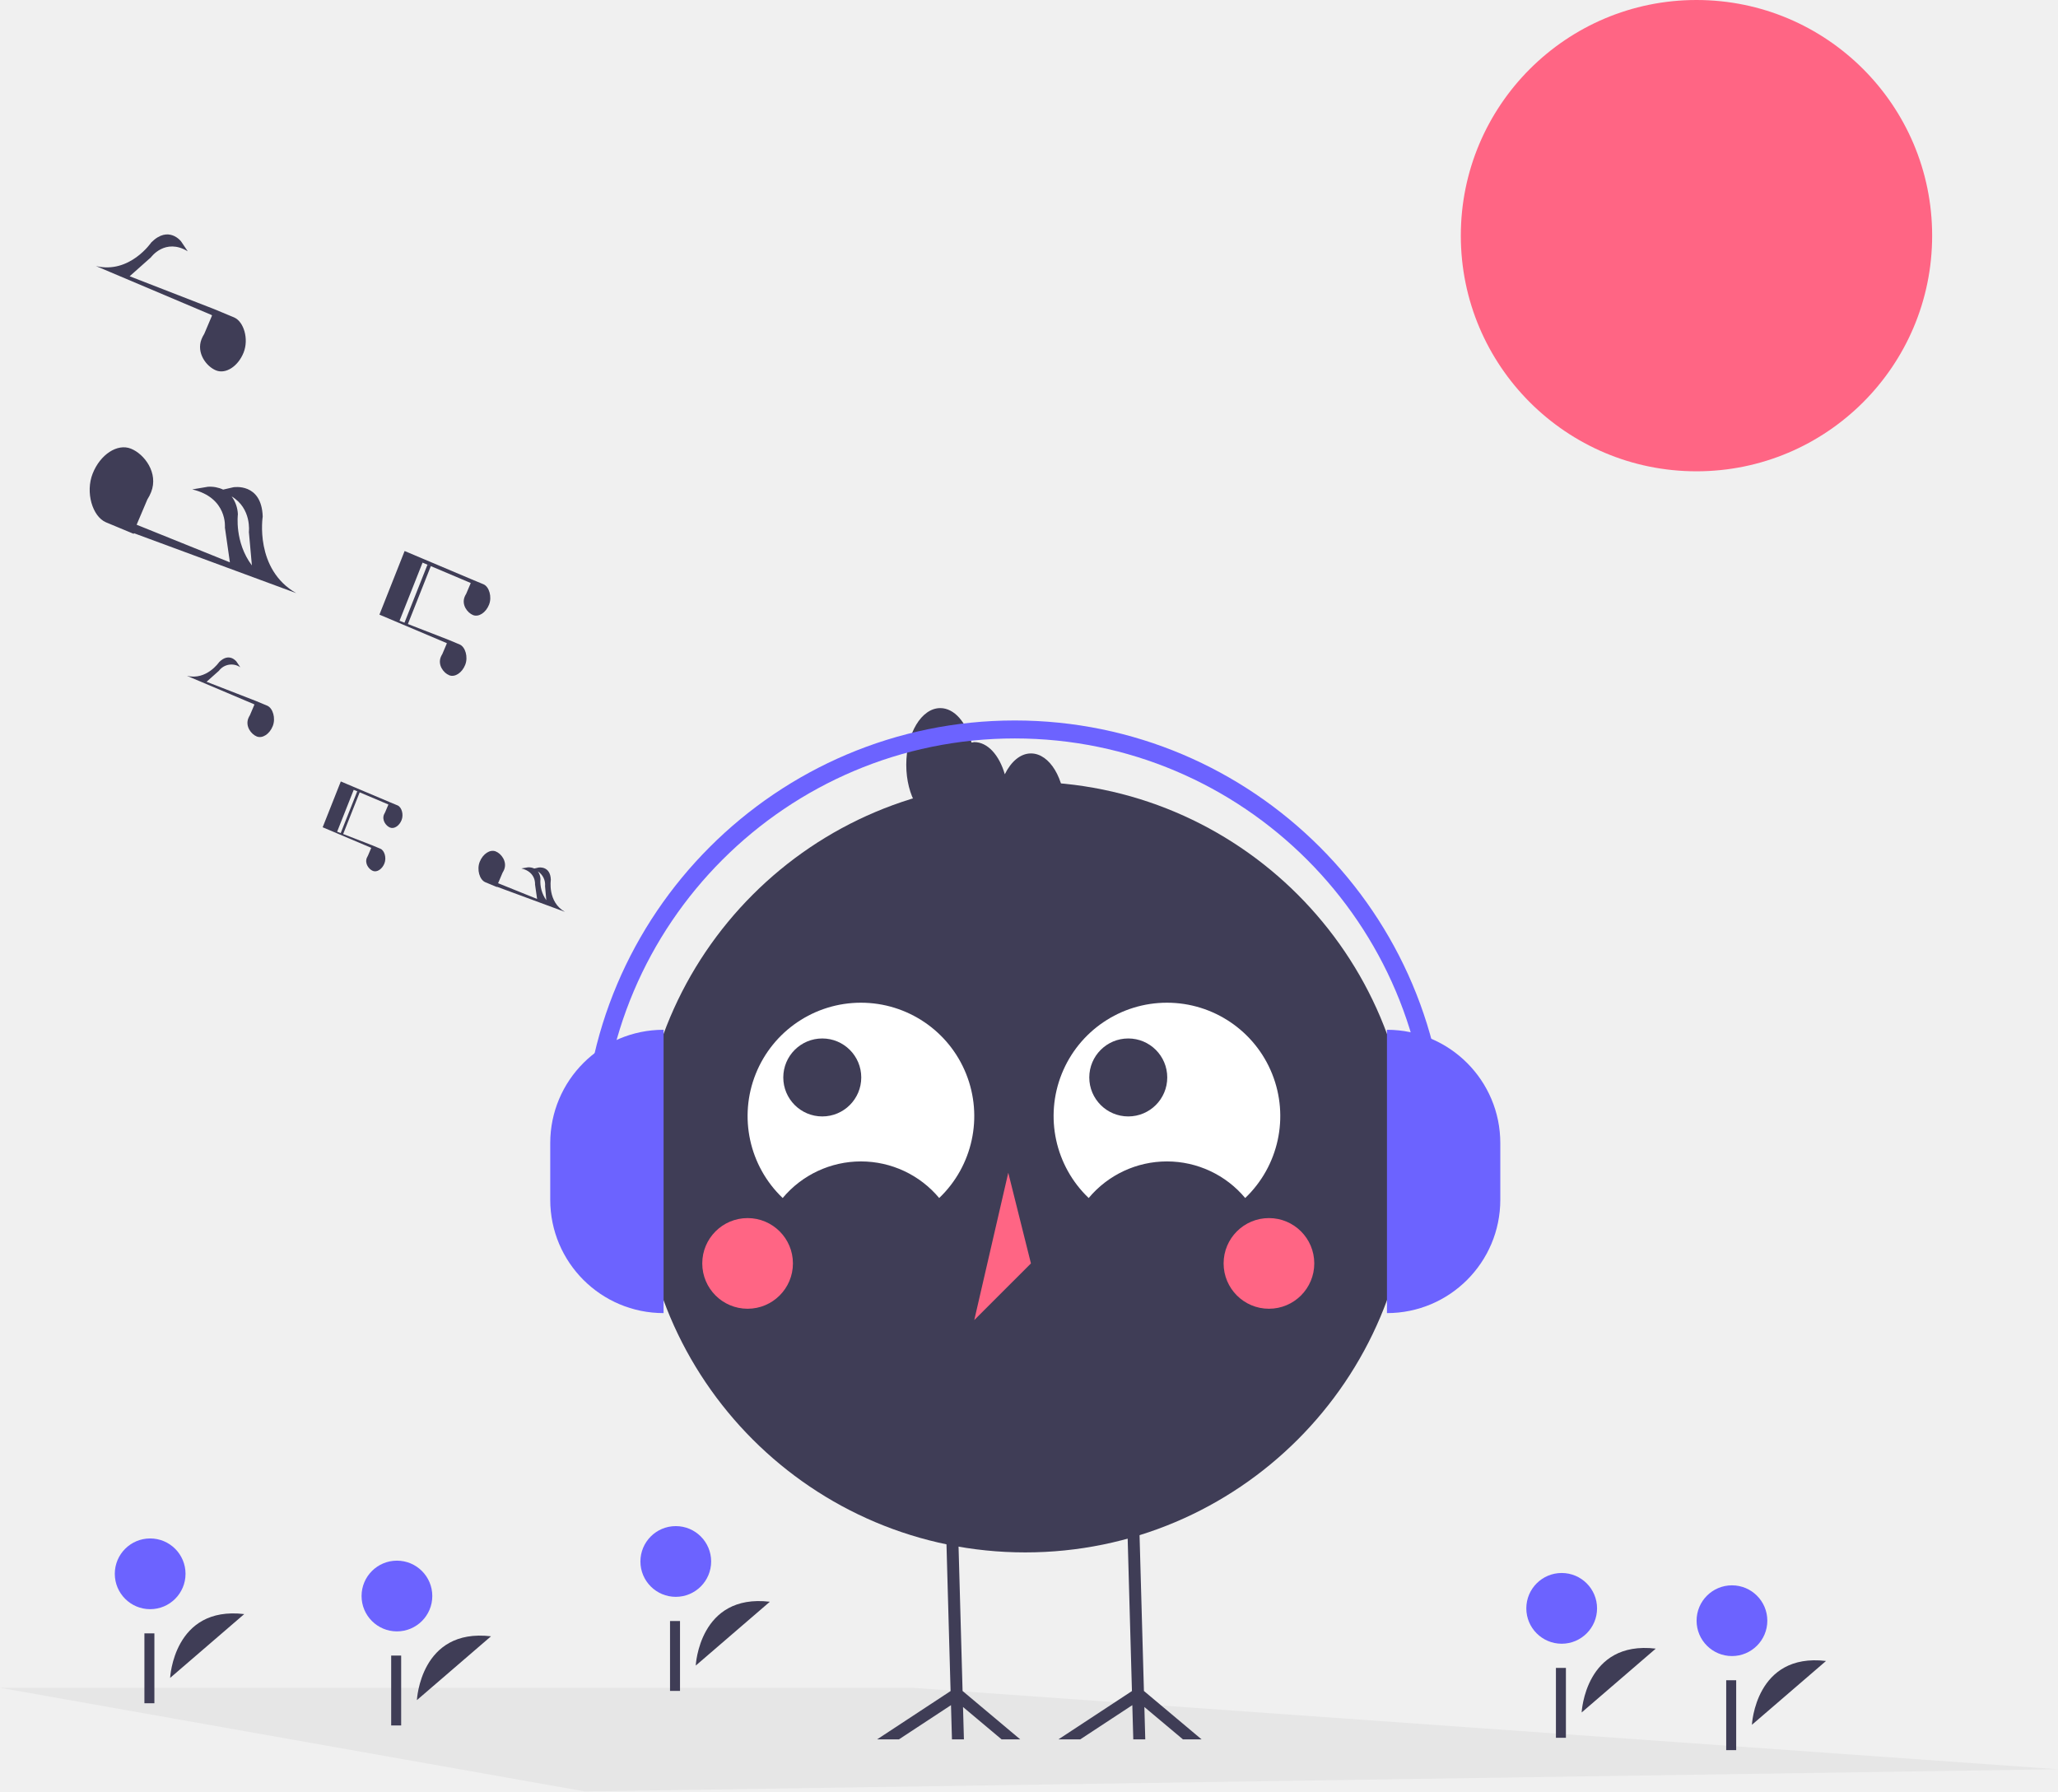
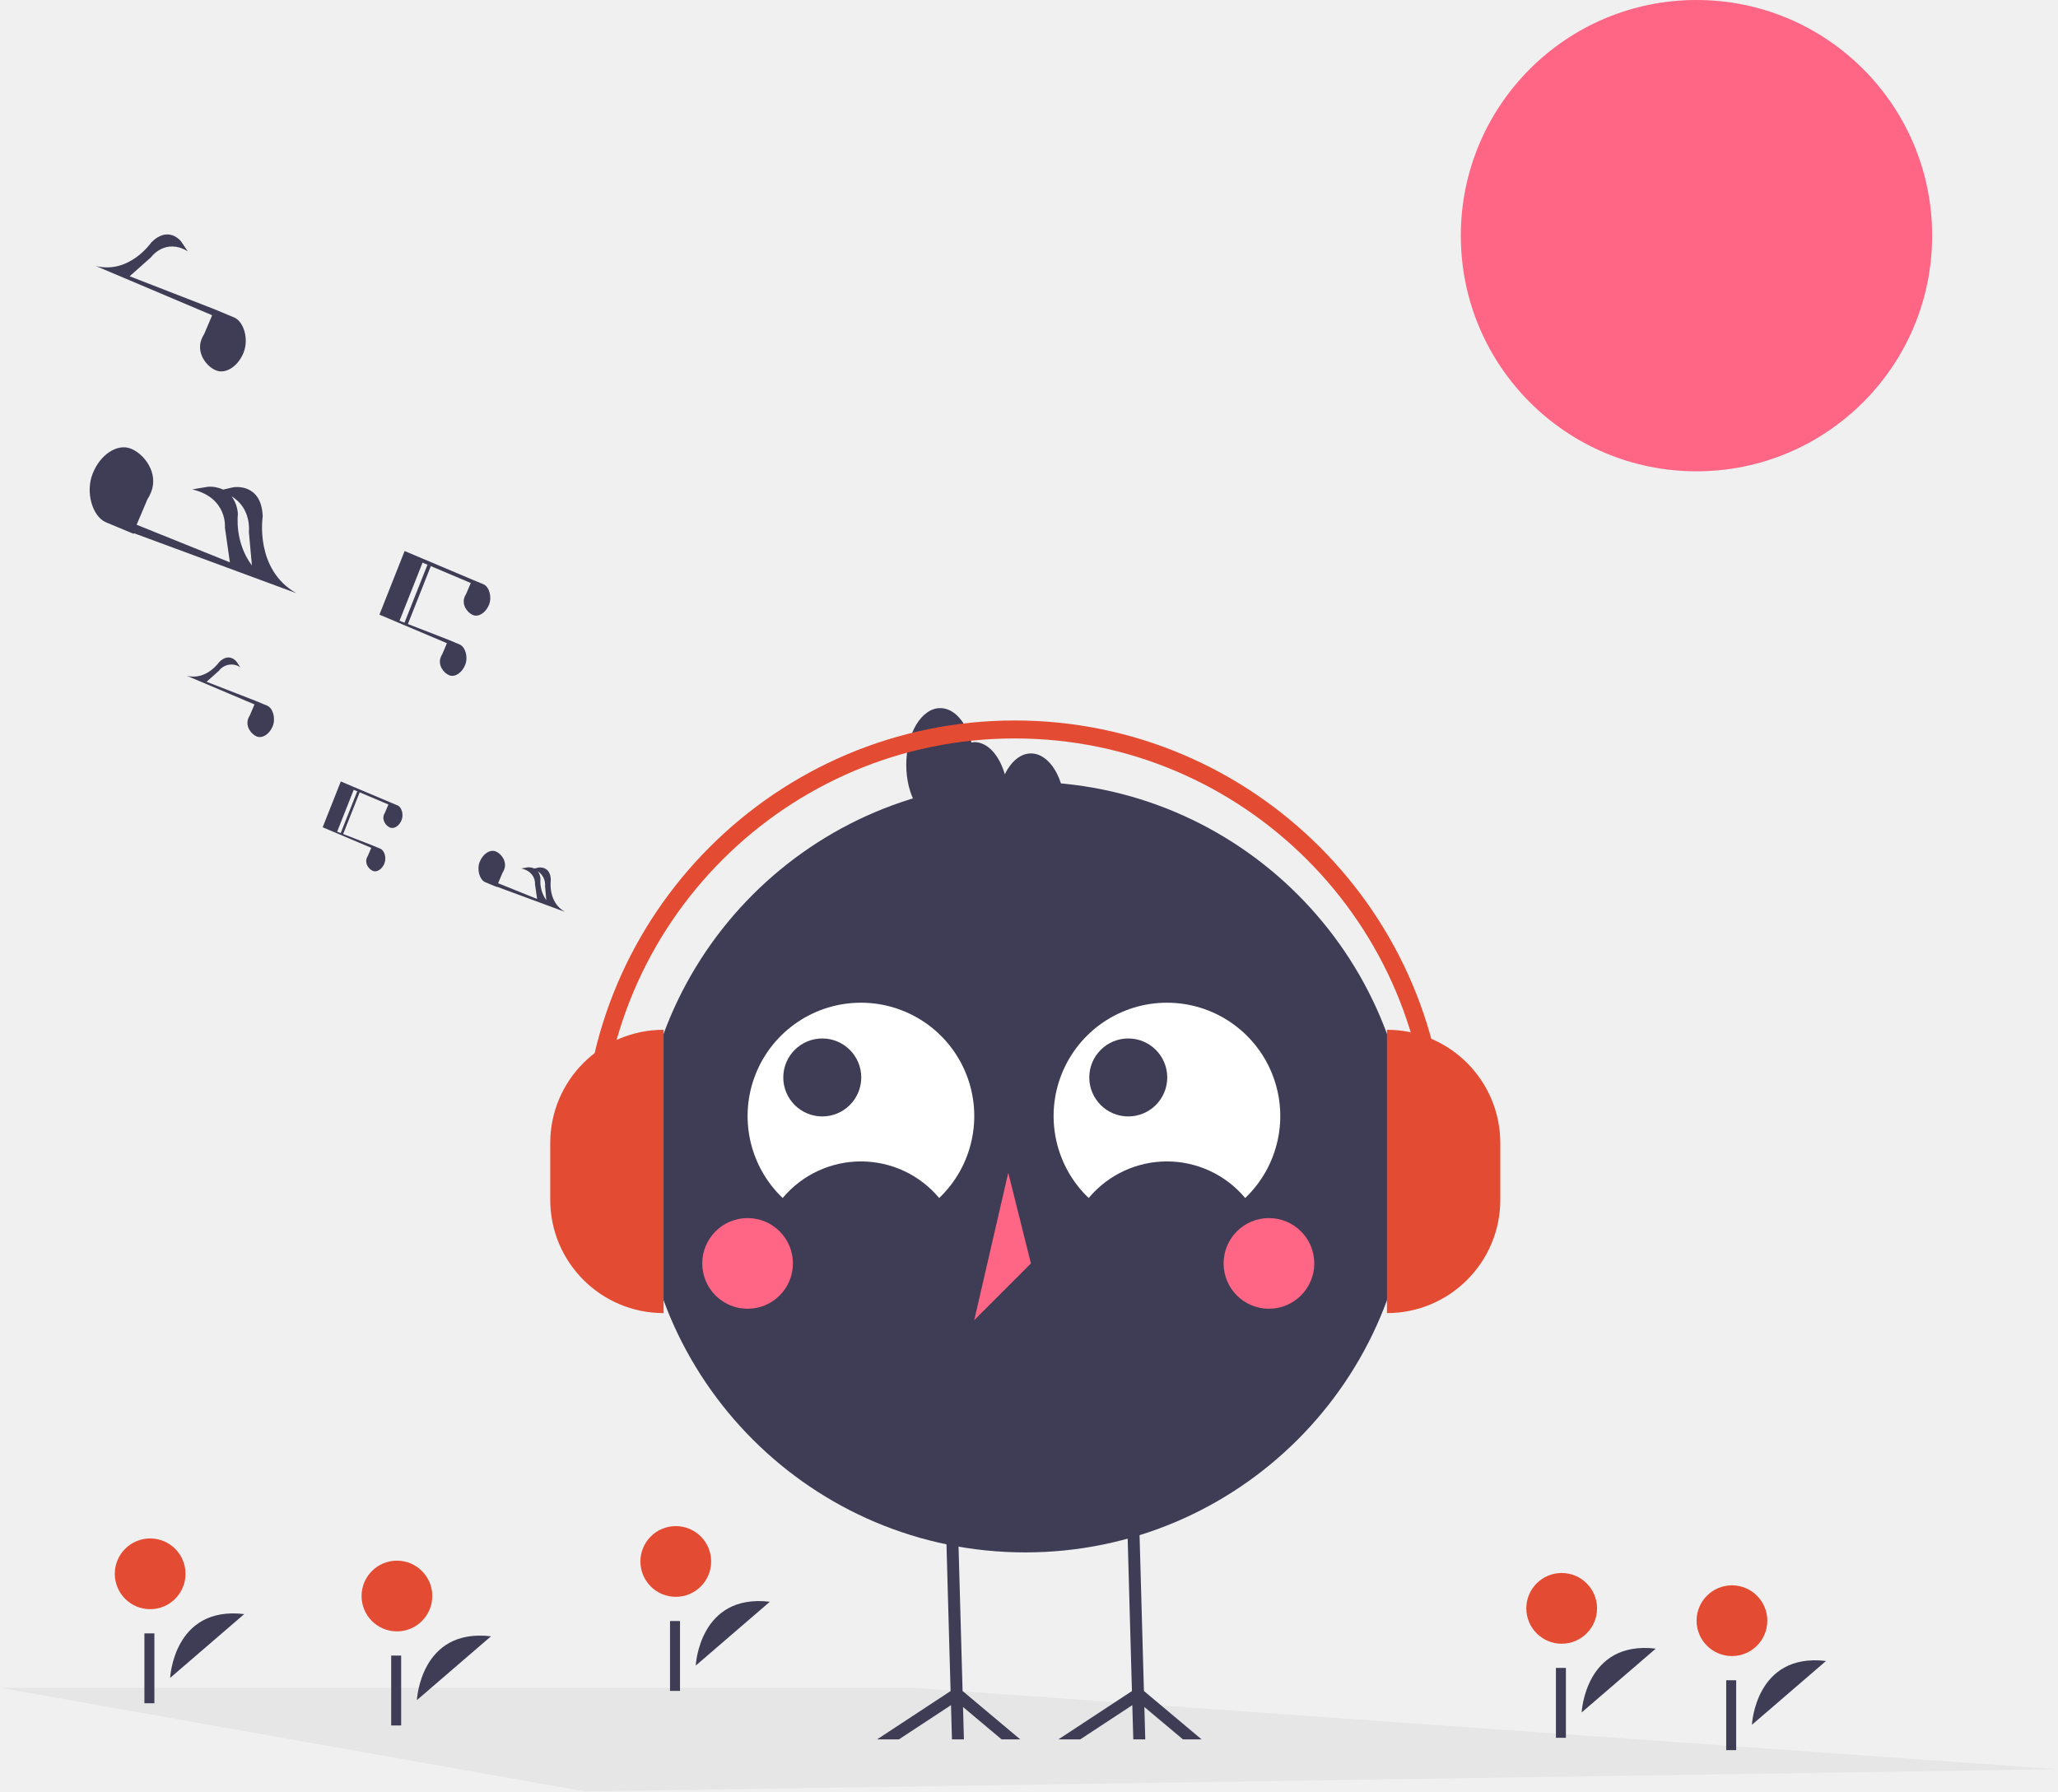
<svg xmlns="http://www.w3.org/2000/svg" id="a780dc9c-2107-4fd6-8fec-765248a5097a" data-name="Layer 1" width="887.772" height="772.831" viewBox="0 0 887.772 772.831">
  <polygon points="887.772 763.25 252.263 772.831 0 728.121 393.817 728.121 887.772 763.25" fill="#e6e6e6" />
  <circle cx="731.822" cy="101.66" r="101.66" fill="#ff6584" />
  <path d="M335.954,797.02s1.487-31.159,31.971-27.537" transform="translate(-156.1139 -63.58465)" fill="#3f3d56" />
-   <circle cx="171.227" cy="688.526" r="15.257" fill="#6c63ff" />
+   <circle cx="171.227" cy="688.526" r="15.257" fill="#e34c32" />
  <rect x="168.744" y="714.218" width="4.307" height="30.147" fill="#3f3d56" />
  <path d="M838.401,802.342s1.487-31.159,31.971-27.537" transform="translate(-156.1139 -63.58465)" fill="#3f3d56" />
-   <circle cx="673.673" cy="693.849" r="15.257" fill="#6c63ff" />
+   <circle cx="673.673" cy="693.849" r="15.257" fill="#e34c32" />
  <rect x="671.191" y="719.541" width="4.307" height="30.147" fill="#3f3d56" />
  <path d="M911.851,807.665s1.487-31.159,31.971-27.537" transform="translate(-156.1139 -63.58465)" fill="#3f3d56" />
-   <circle cx="747.124" cy="699.171" r="15.257" fill="#6c63ff" />
+   <circle cx="747.124" cy="699.171" r="15.257" fill="#e34c32" />
  <rect x="744.642" y="724.863" width="4.307" height="30.147" fill="#3f3d56" />
  <path d="M456.243,782.116s1.487-31.159,31.971-27.537" transform="translate(-156.1139 -63.58465)" fill="#3f3d56" />
-   <circle cx="291.516" cy="673.623" r="15.257" fill="#6c63ff" />
+   <circle cx="291.516" cy="673.623" r="15.257" fill="#e34c32" />
  <rect x="289.033" y="699.315" width="4.307" height="30.147" fill="#3f3d56" />
  <path d="M229.504,787.439s1.487-31.159,31.971-27.537" transform="translate(-156.1139 -63.58465)" fill="#3f3d56" />
-   <circle cx="64.776" cy="678.946" r="15.257" fill="#6c63ff" />
+   <circle cx="64.776" cy="678.946" r="15.257" fill="#e34c32" />
  <rect x="62.294" y="704.638" width="4.307" height="30.147" fill="#3f3d56" />
  <circle cx="442.277" cy="503.482" r="166.228" fill="#3f3d56" />
  <path d="M493.74,580.41a43.988,43.988,0,0,1,67.519,0,48.891,48.891,0,1,0-67.519,0Z" transform="translate(-156.1139 -63.58465)" fill="#fff" />
  <path d="M625.745,580.41a43.988,43.988,0,0,1,67.519,0,48.891,48.891,0,1,0-67.519,0Z" transform="translate(-156.1139 -63.58465)" fill="#fff" />
  <circle cx="354.707" cy="464.814" r="16.818" fill="#3f3d56" />
  <circle cx="486.707" cy="464.814" r="16.818" fill="#3f3d56" />
  <circle cx="322.495" cy="545.039" r="19.556" fill="#ff6584" />
  <circle cx="547.392" cy="545.039" r="19.556" fill="#ff6584" />
  <polygon points="434.943 505.926 420.276 569.484 444.721 545.039 434.943 505.926" fill="#ff6584" />
  <polygon points="510.307 750.38 493.655 736.404 494.043 750.38 488.871 750.38 488.458 735.602 465.975 750.38 456.563 750.38 488.29 729.526 487.061 685.737 486.143 652.666 491.302 652.524 492.233 685.737 493.461 729.487 518.348 750.38 510.307 750.38" fill="#3f3d56" />
  <polygon points="432.076 750.38 415.424 736.404 415.812 750.38 410.654 750.38 410.24 735.602 387.757 750.38 378.345 750.38 410.059 729.526 408.831 685.737 407.913 652.666 413.084 652.524 414.015 685.737 415.23 729.487 440.118 750.38 432.076 750.38" fill="#3f3d56" />
  <path d="M600.835,388.616c-4.561,0-8.585,3.543-11.275,8.985-2.371-8.183-7.353-13.874-13.17-13.874a8.847,8.847,0,0,0-1.174.197c-2.236-8.737-7.434-14.864-13.493-14.864-8.101,0-14.667,10.945-14.667,24.445s6.567,24.445,14.667,24.445a8.847,8.847,0,0,0,1.174-.197c2.236,8.737,7.434,14.864,13.493,14.864,4.561,0,8.585-3.543,11.275-8.985,2.371,8.183,7.353,13.874,13.17,13.874,8.101,0,14.667-10.945,14.667-24.445S608.936,388.616,600.835,388.616Z" transform="translate(-156.1139 -63.58465)" fill="#3f3d56" />
-   <path d="M393.474,507.833h0a48.891,48.891,0,0,1,48.891,48.891v24.445a48.891,48.891,0,0,1-48.891,48.891h0a0,0,0,0,1,0,0V507.833A0,0,0,0,1,393.474,507.833Z" transform="translate(679.7238 1074.308) rotate(180)" fill="#6c63ff" />
-   <path d="M598.303,444.248h0A48.891,48.891,0,0,1,647.194,493.139v24.445a48.891,48.891,0,0,1-48.891,48.891h0a0,0,0,0,1,0,0V444.248A0,0,0,0,1,598.303,444.248Z" fill="#6c63ff" />
-   <path d="M780.037,560.565H772.279c0-98.377-80.036-178.414-178.414-178.414-98.377,0-178.414,80.036-178.414,178.414H407.695c0-102.655,83.516-186.171,186.171-186.171C696.521,374.394,780.037,457.91,780.037,560.565Z" transform="translate(-156.1139 -63.58465)" fill="#6c63ff" />
+   <path d="M393.474,507.833h0a48.891,48.891,0,0,1,48.891,48.891v24.445a48.891,48.891,0,0,1-48.891,48.891h0a0,0,0,0,1,0,0V507.833A0,0,0,0,1,393.474,507.833Z" transform="translate(679.7238 1074.308) rotate(180)" fill="#e34c32" />
+   <path d="M598.303,444.248h0A48.891,48.891,0,0,1,647.194,493.139v24.445a48.891,48.891,0,0,1-48.891,48.891h0a0,0,0,0,1,0,0V444.248A0,0,0,0,1,598.303,444.248Z" fill="#e34c32" />
+   <path d="M780.037,560.565H772.279c0-98.377-80.036-178.414-178.414-178.414-98.377,0-178.414,80.036-178.414,178.414H407.695c0-102.655,83.516-186.171,186.171-186.171C696.521,374.394,780.037,457.91,780.037,560.565Z" transform="translate(-156.1139 -63.58465)" fill="#e34c32" />
  <polygon points="131.69 367.997 131.69 367.997 131.69 367.997 131.69 367.997" fill="#3f3d56" />
  <path d="M327.661,411.058l.001-.003-3.644-1.518-15.377-6.5-5.512-2.33-.423,1.068h0l-7.404,18.694L316.14,429.288l.109.099-1.404,3.311a5.862,5.862,0,0,0-.49.955c-.984,2.484.874,4.954,2.63,5.649s3.977-.754,4.961-3.237c.97-2.45.022-5.562-1.689-6.314l.002-.003-3.644-1.518-12.467-4.846,7.123-17.985-1.056-.418-7.126,17.992-1.542-.599,7.154-18.062.188.08,14.654,6.202.109.099-1.404,3.311a5.851,5.851,0,0,0-.49.955c-.984,2.484.874,4.954,2.63,5.649s3.977-.754,4.961-3.237C330.321,414.922,329.372,411.81,327.661,411.058Z" transform="translate(-156.1139 -63.58465)" fill="#3f3d56" />
  <path d="M399.781,456.952c-7.564-4.325-6.05-13.815-6.05-13.815-.19-6.165-5.284-5.293-5.284-5.293l-1.854.423a5.629,5.629,0,0,0-2.757-.51l-2.82.475c6.421,1.509,5.894,6.881,5.894,6.881l.9,6.281-16.826-6.788,1.932-4.555a8.129,8.129,0,0,0,.68-1.327c1.366-3.449-1.214-6.881-3.653-7.846-2.439-.966-5.524,1.047-6.89,4.496-1.347,3.402-.03,7.725,2.346,8.769l-.002.004,5.062,2.108.038-.119Zm-8.544-11.036.54,6.012a13.867,13.867,0,0,1-2.526-9.207,5.823,5.823,0,0,0-1.127-3.225A6.831,6.831,0,0,1,391.237,445.916Z" transform="translate(-156.1139 -63.58465)" fill="#3f3d56" />
  <path d="M271.433,368.041l.002-.004-5.062-2.108-21.154-8.223,5.339-4.75a6.744,6.744,0,0,1,9.217-1.51l-1.657-2.462s-3.115-4.124-7.475.239c0,0-5.395,7.953-13.869,5.926l28.94,12.249.152.138-1.95,4.598a8.124,8.124,0,0,0-.68,1.327c-1.366,3.449,1.214,6.88,3.653,7.846s5.524-1.047,6.89-4.496C275.127,373.407,273.81,369.085,271.433,368.041Z" transform="translate(-156.1139 -63.58465)" fill="#3f3d56" />
  <path d="M348.88,341.126l-1.95,4.598a8.132,8.132,0,0,0-.68,1.327c-1.366,3.449,1.214,6.88,3.653,7.846s5.524-1.047,6.89-4.496c1.348-3.402.031-7.725-2.346-8.769l.002-.004-5.062-2.108-17.315-6.731,9.893-24.98-1.466-.581-9.897,24.989-2.141-.832,9.936-25.087.262.111,20.353,8.614.152.138L357.213,319.76a8.137,8.137,0,0,0-.68,1.327c-1.366,3.449,1.214,6.881,3.653,7.847s5.524-1.047,6.89-4.497c1.348-3.402.031-7.725-2.346-8.769l.002-.004-5.062-2.108L338.985,304.812h0l-.001-0-.671-.284-7.655-3.236-10.871,27.447,28.94,12.249Zm-18.809-38.351Z" transform="translate(-156.1139 -63.58465)" fill="#3f3d56" />
  <path d="M257.167,200.556l.004-.007-8.713-3.629-36.416-14.156,9.191-8.177s6.114-8.483,15.866-2.599l-2.852-4.239s-5.362-7.099-12.868.412c0,0-9.287,13.691-23.874,10.201l49.819,21.086.262.237-3.357,7.916a14.005,14.005,0,0,0-1.171,2.285c-2.352,5.938,2.09,11.844,6.289,13.507s9.509-1.803,11.861-7.74C263.526,209.795,261.259,202.354,257.167,200.556Z" transform="translate(-156.1139 -63.58465)" fill="#3f3d56" />
  <path d="M283.907,319.47c-18.085-10.34-14.466-33.03-14.466-33.03-.455-14.741-12.634-12.654-12.634-12.654l-4.432,1.011a13.458,13.458,0,0,0-6.591-1.219l-6.742,1.135c15.353,3.607,14.092,16.451,14.092,16.451l2.151,15.017-40.229-16.229,4.619-10.891a19.451,19.451,0,0,0,1.627-3.173c3.266-8.247-2.903-16.451-8.735-18.76s-13.207,2.504-16.474,10.751c-3.222,8.135-.073,18.469,5.61,20.966l-.005.01,12.102,5.04.09-.285Zm-20.429-26.386,1.295,14.424c-7.596-10.083-6.043-22.062-6.043-22.062a13.925,13.925,0,0,0-2.694-7.711C264.761,282.956,263.478,293.084,263.478,293.084Z" transform="translate(-156.1139 -63.58465)" fill="#3f3d56" />
</svg>
